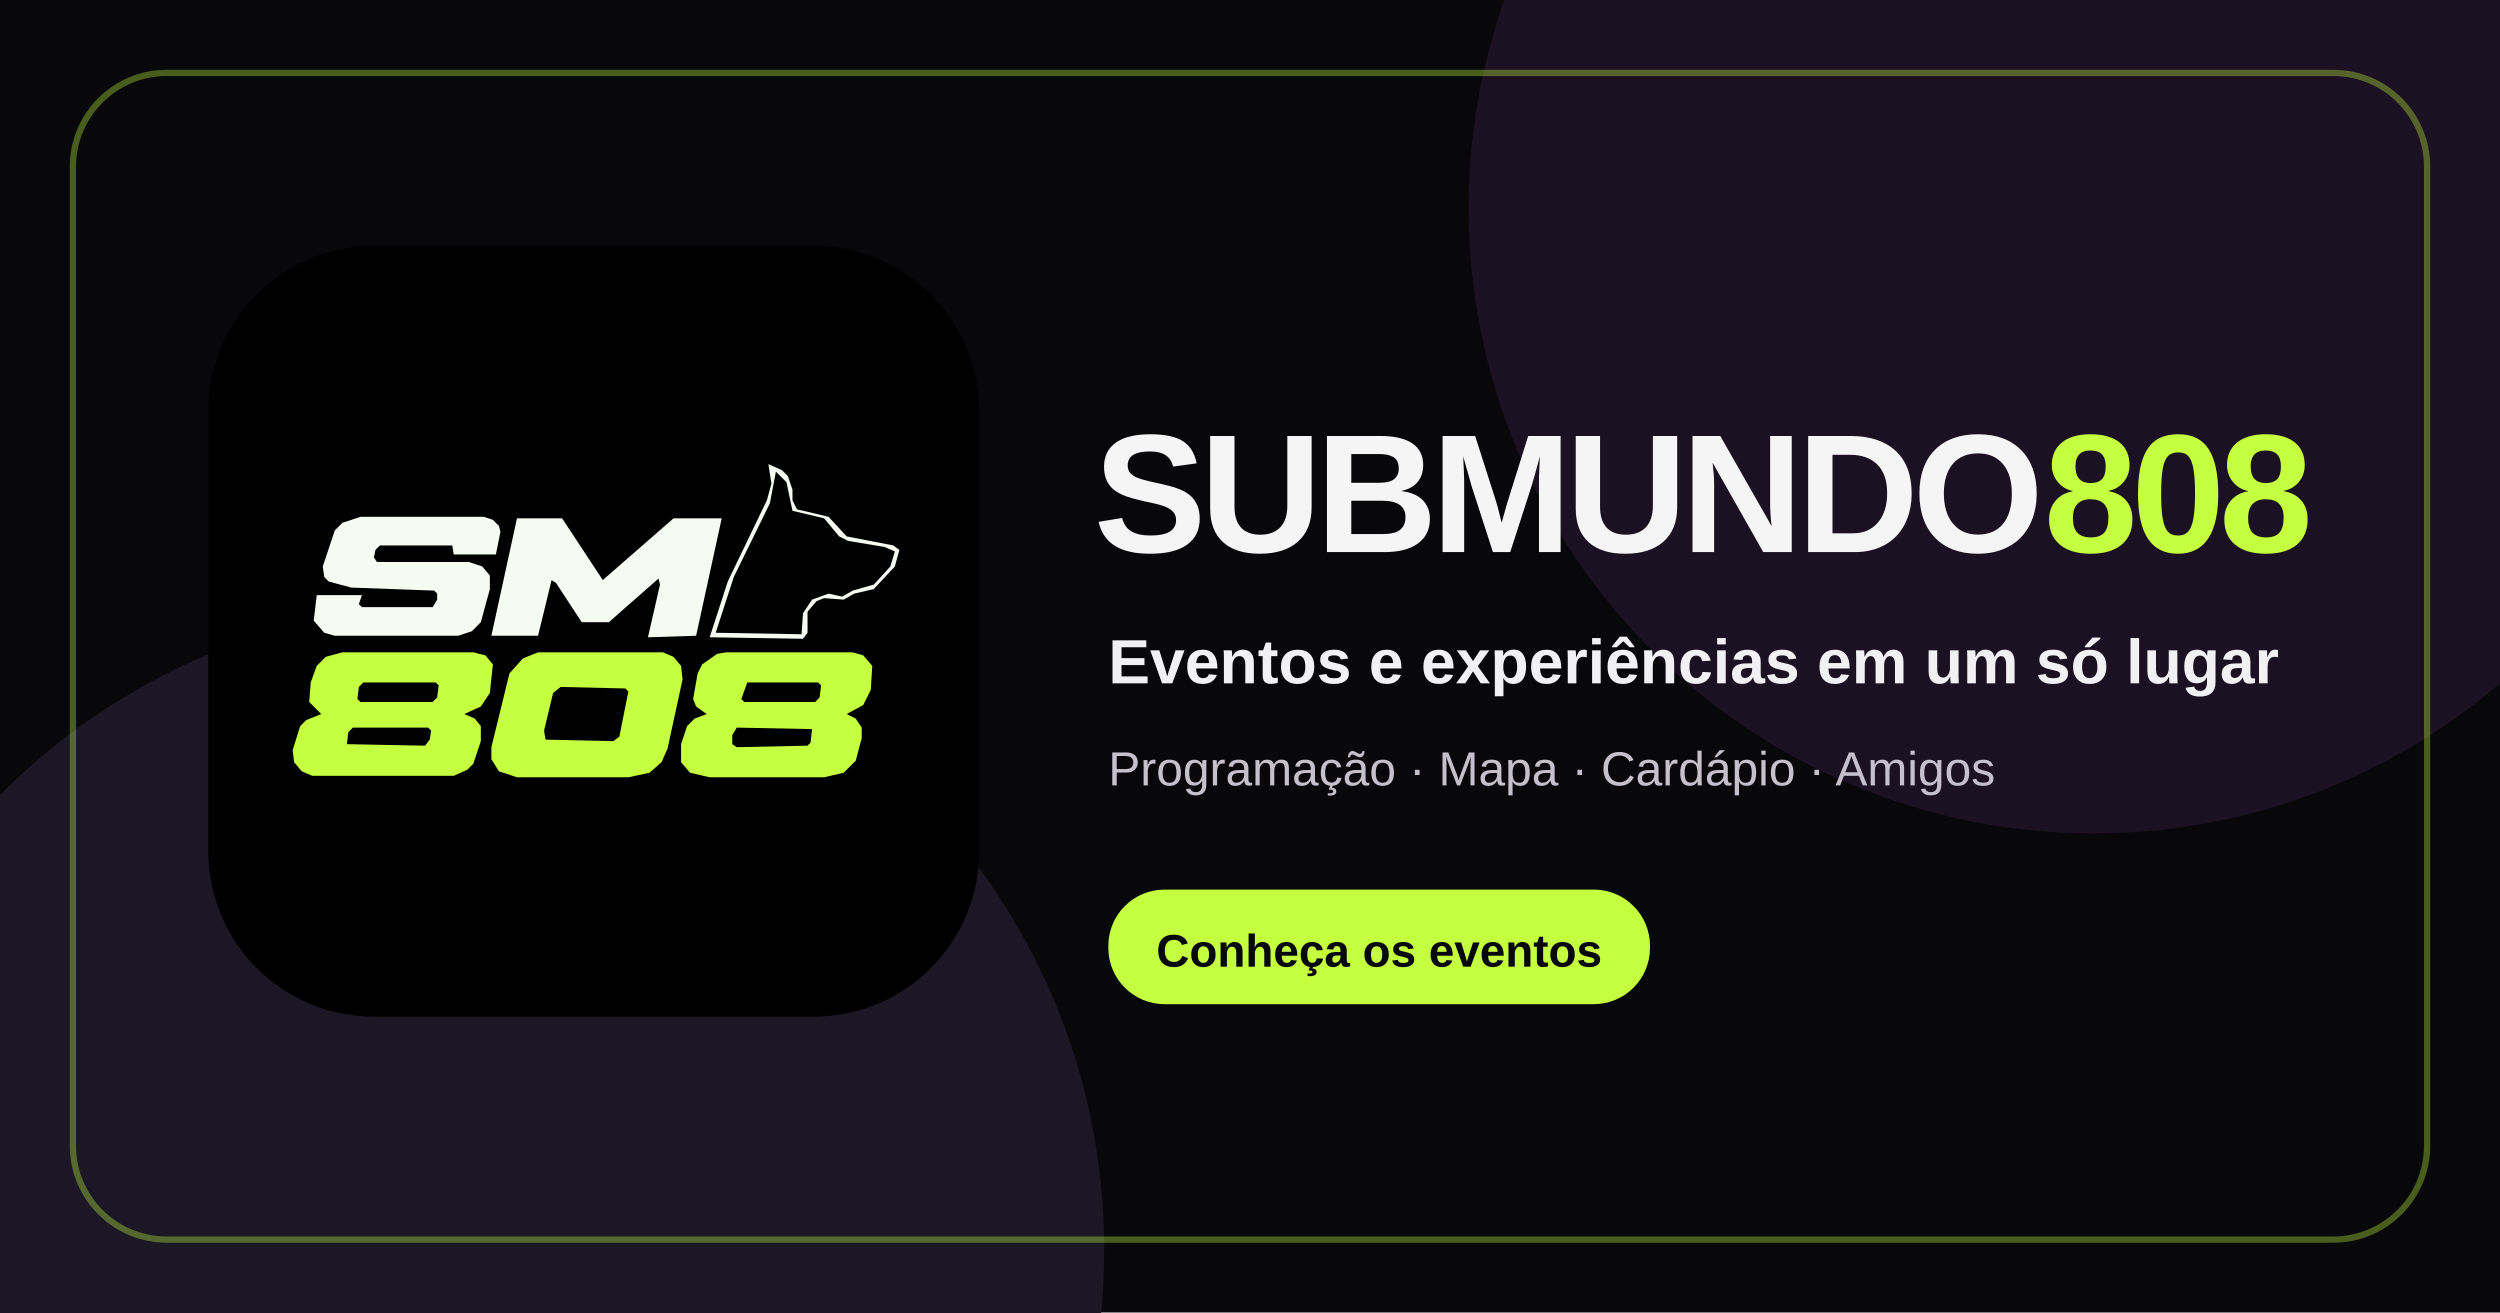
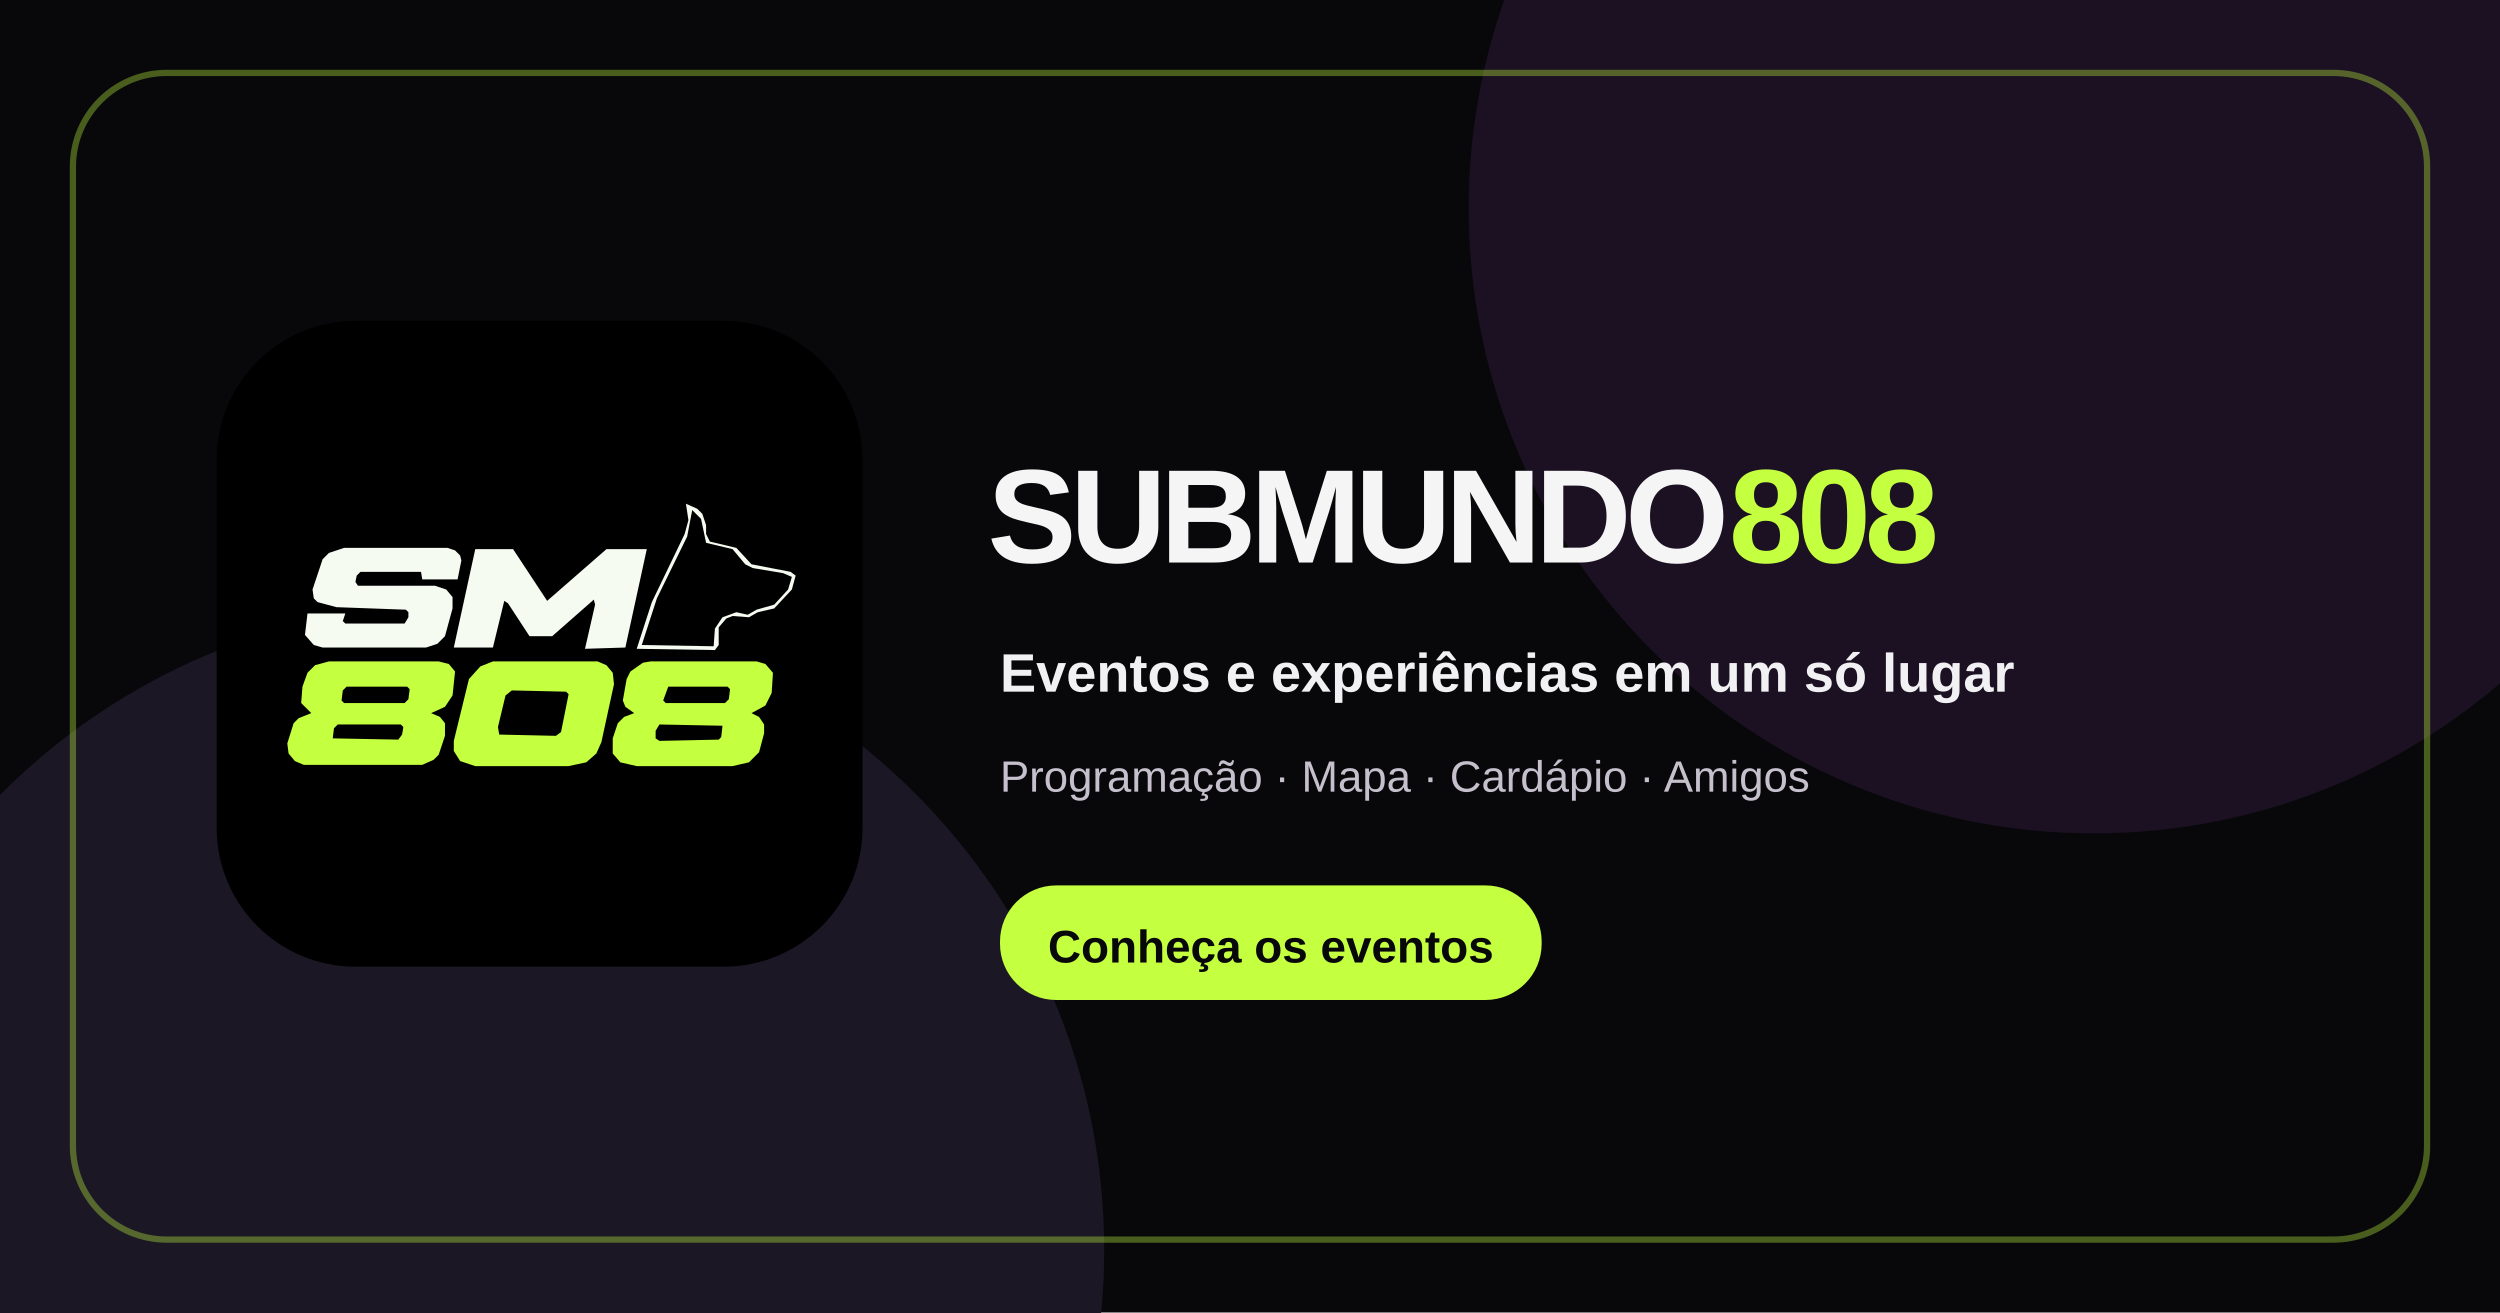
<svg xmlns="http://www.w3.org/2000/svg" width="1200" height="630" viewBox="0 0 1200 630">
  <rect width="1200" height="630" fill="#08080b" />
  <circle cx="1005" cy="100" r="300" fill="#1c1122" />
  <circle cx="220" cy="600" r="310" fill="#1b1725" />
  <rect x="35" y="35" width="1130" height="560" rx="45" fill="none" stroke="#c4ff40" stroke-opacity=".35" stroke-width="3" />
-   <svg x="100" y="118" width="370" height="370" viewBox="0 0 512 512">
+   <svg x="104" y="154" width="310" height="310" viewBox="0 0 512 512">
    <rect width="512" height="512" rx="110" fill="#000" />
    <path d="M205,181 188,259 219,259 228,222 231,224 248,250 266,250 299,221 300,225 292,260 324,259 341,181 309,181 262,222 235,181ZM84,189 76,213 77,220 80,223 95,227 150,229 152,231 152,235 149,240 102,240 100,238 102,232 72,232 70,249 77,257 84,259 166,259 175,256 181,250 187,228 187,219 182,213 173,210 112,210 110,207 111,202 114,199 162,199 163,205 191,205 194,190 193,186 189,182 183,180 101,180 89,184ZM459,202 455,199 424,193 412,180 391,175 388,169 388,162 385,153 381,149 372,145 374,158 371,169 345,223 333,260 395,261 398,257 398,243 404,236 409,234 422,235 429,231 442,228 456,213ZM456,203 453,213 442,225 428,229 421,233 412,231 401,235 395,244 394,258 337,257 349,220 373,171 377,150 384,157 388,176 409,181 419,193 425,196 449,200Z" fill="#f5fbf1" fill-rule="evenodd" />
    <path d="M328,278 325,284 322,301 324,306 331,311 323,314 318,319 314,331 314,343 320,350 333,353 409,353 422,350 430,342 434,327 434,320 430,314 424,311 435,305 440,295 441,279 435,272 428,270 344,270 338,271ZM348,331 348,325 351,320 401,321 400,330 398,332 351,333ZM354,301 358,290 405,290 407,292 406,300 403,303 356,303ZM200,284 188,333 188,341 193,349 205,353 279,353 293,350 301,343 305,334 315,288 314,279 309,273 302,270 219,270 209,274ZM229,297 234,293 277,294 279,296 273,326 269,329 224,328 223,322ZM72,279 68,290 67,303 75,311 65,315 61,319 56,335 57,343 62,349 69,352 163,352 172,348 176,344 181,329 181,319 177,314 170,311 181,306 187,297 189,278 184,272 176,270 89,270 78,273ZM92,331 93,323 96,320 146,320 148,322 147,328 144,332ZM99,301 100,293 103,290 151,290 153,292 152,300 149,303 101,303Z" fill="#c4ff40" fill-rule="evenodd" />
  </svg>
  <g font-family="Arial,Helvetica,sans-serif">
-     <text x="525" y="265" font-size="81" font-weight="900" letter-spacing="-3" fill="#f5f5f5">SUBMUNDO<tspan fill="#c4ff40">808</tspan>
+     <text x="474" y="270" font-size="64" font-weight="900" letter-spacing="-3" fill="#f5f5f5">SUBMUNDO<tspan fill="#c4ff40">808</tspan>
    </text>
-     <text x="532" y="328" font-size="30" font-weight="600" fill="#f1f0f3">Eventos e experiências em um só lugar</text>
-     <text x="532" y="377" font-size="23" fill="#c6c0cd">Programação · Mapa · Cardápio · Amigos</text>
-     <rect x="532" y="427" width="260" height="55" rx="27" fill="#c4ff40" />
-     <text x="662" y="464" font-size="22" font-weight="700" fill="#08080b" text-anchor="middle">Conheça os eventos</text>
+     <text x="480" y="332" font-size="26" font-weight="600" fill="#f1f0f3">Eventos e experiências em um só lugar</text>
+     <text x="480" y="380" font-size="21" fill="#c6c0cd">Programação · Mapa · Cardápio · Amigos</text>
+     <rect x="480" y="425" width="260" height="55" rx="27" fill="#c4ff40" />
+     <text x="610" y="462" font-size="22" font-weight="700" fill="#08080b" text-anchor="middle">Conheça os eventos</text>
  </g>
</svg>
